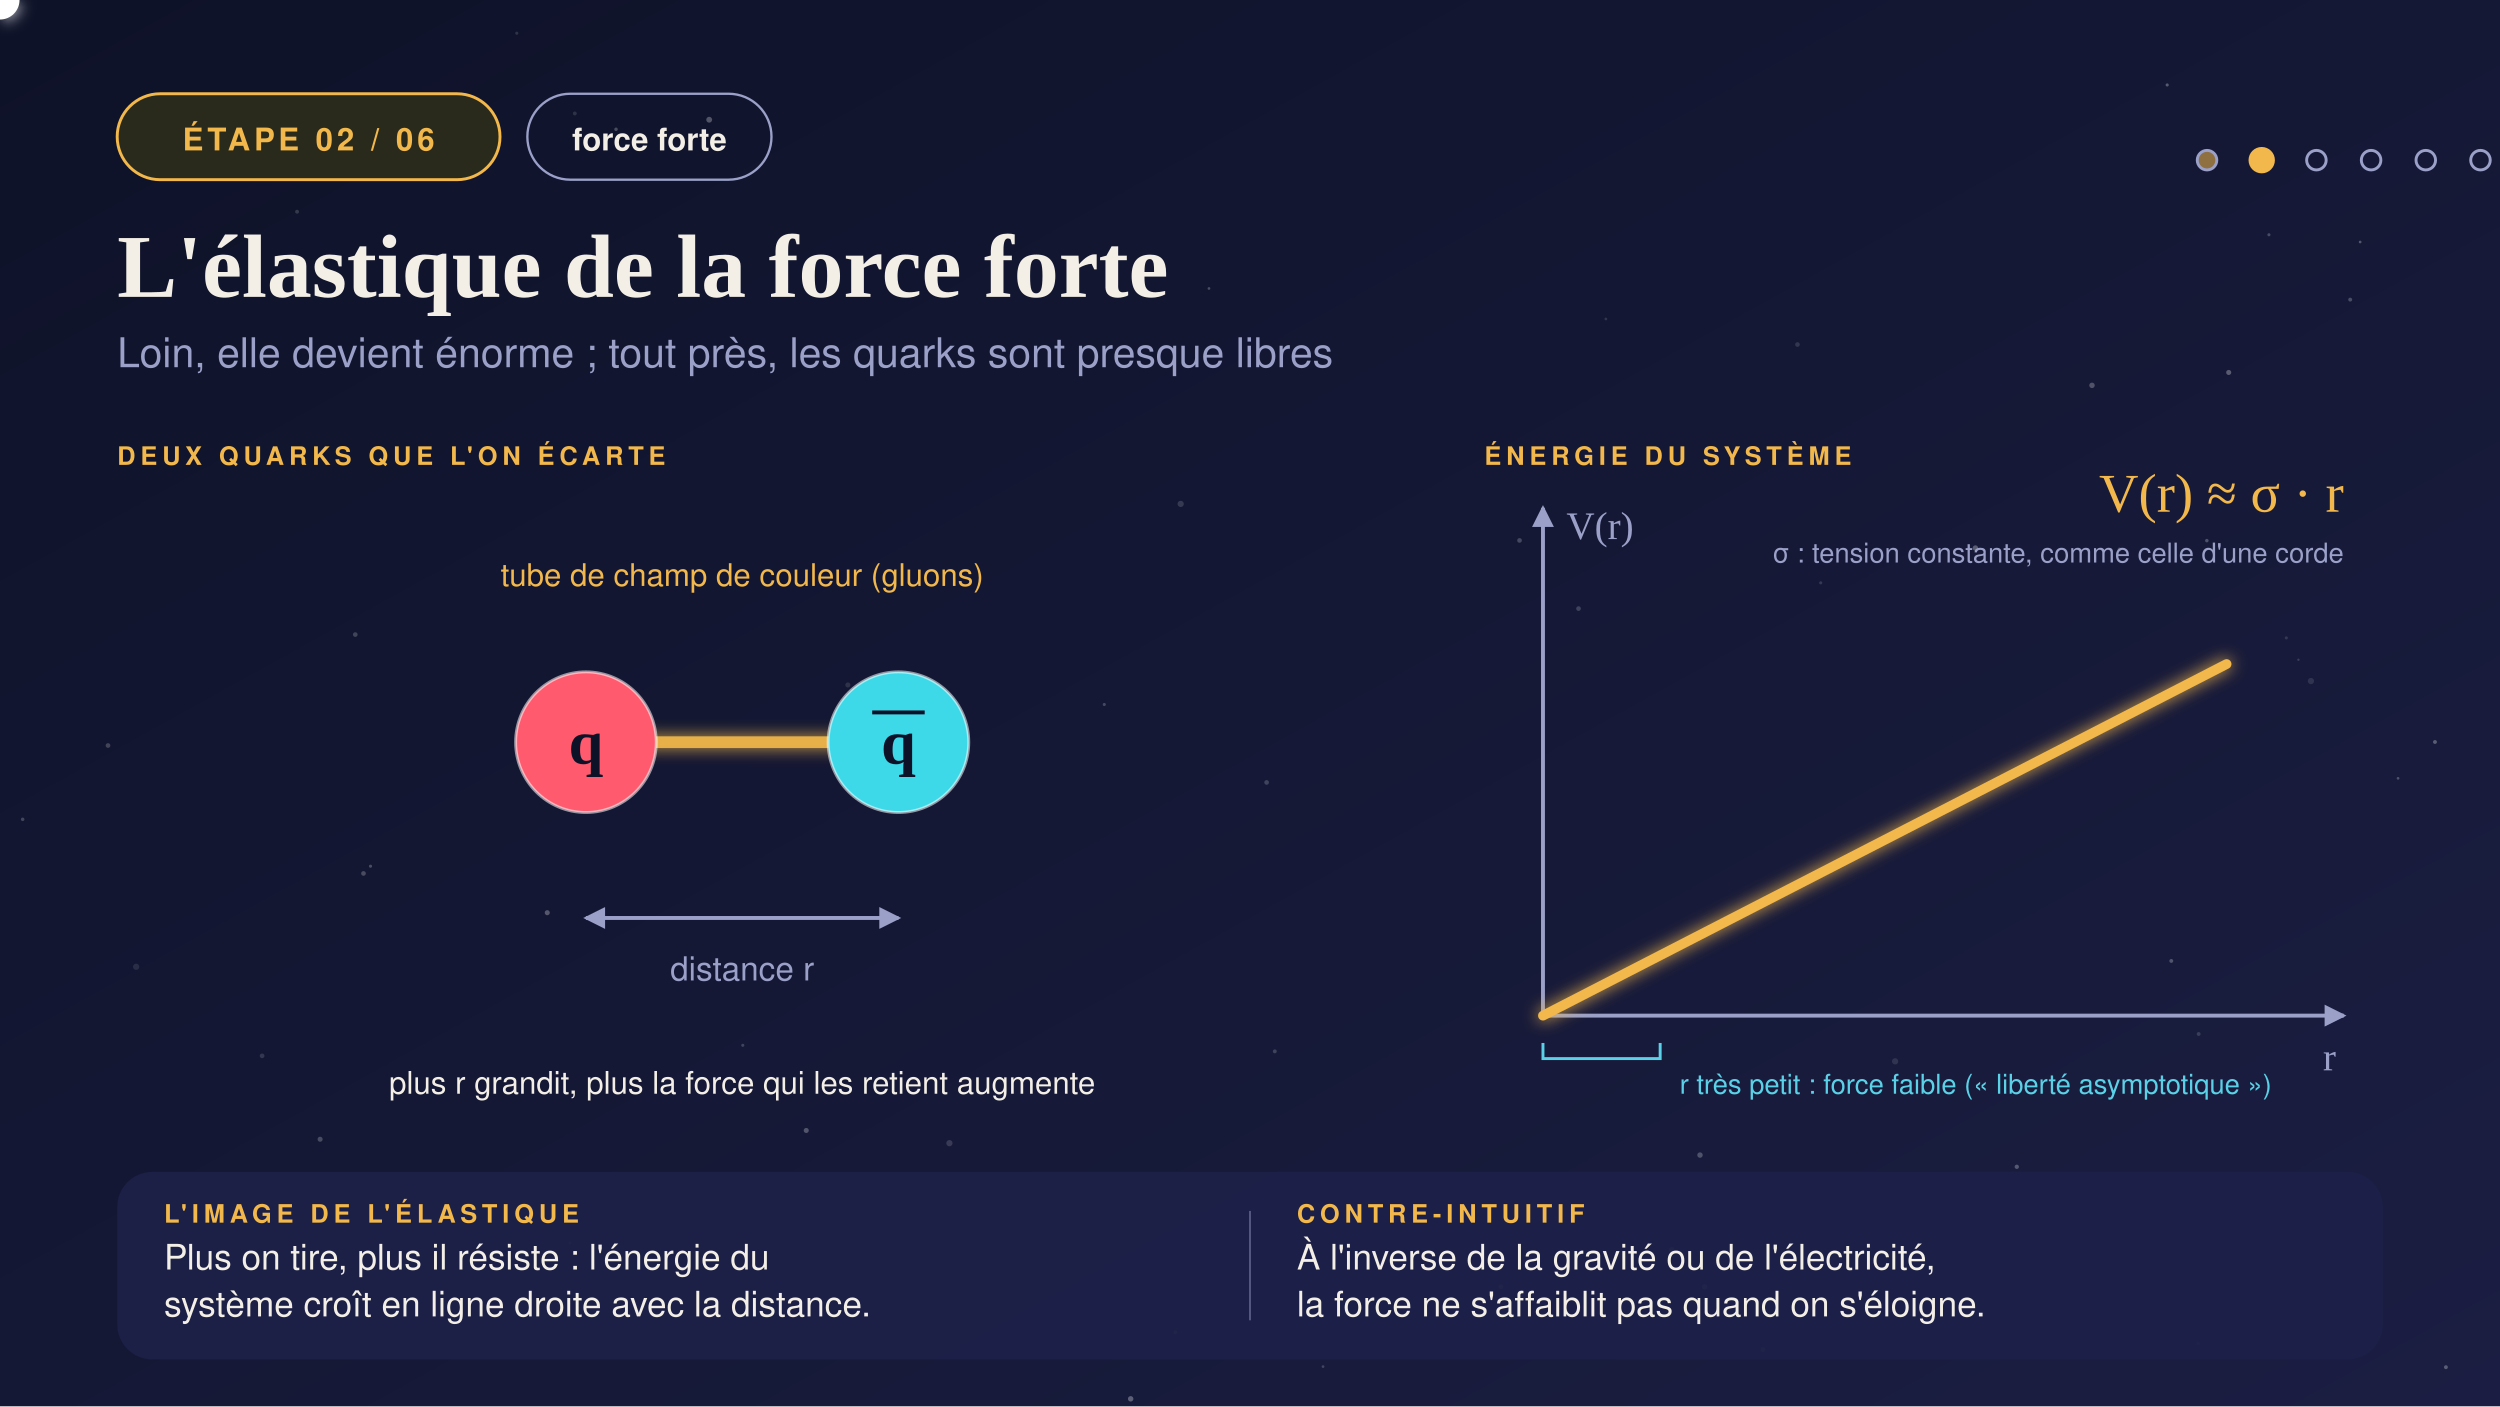
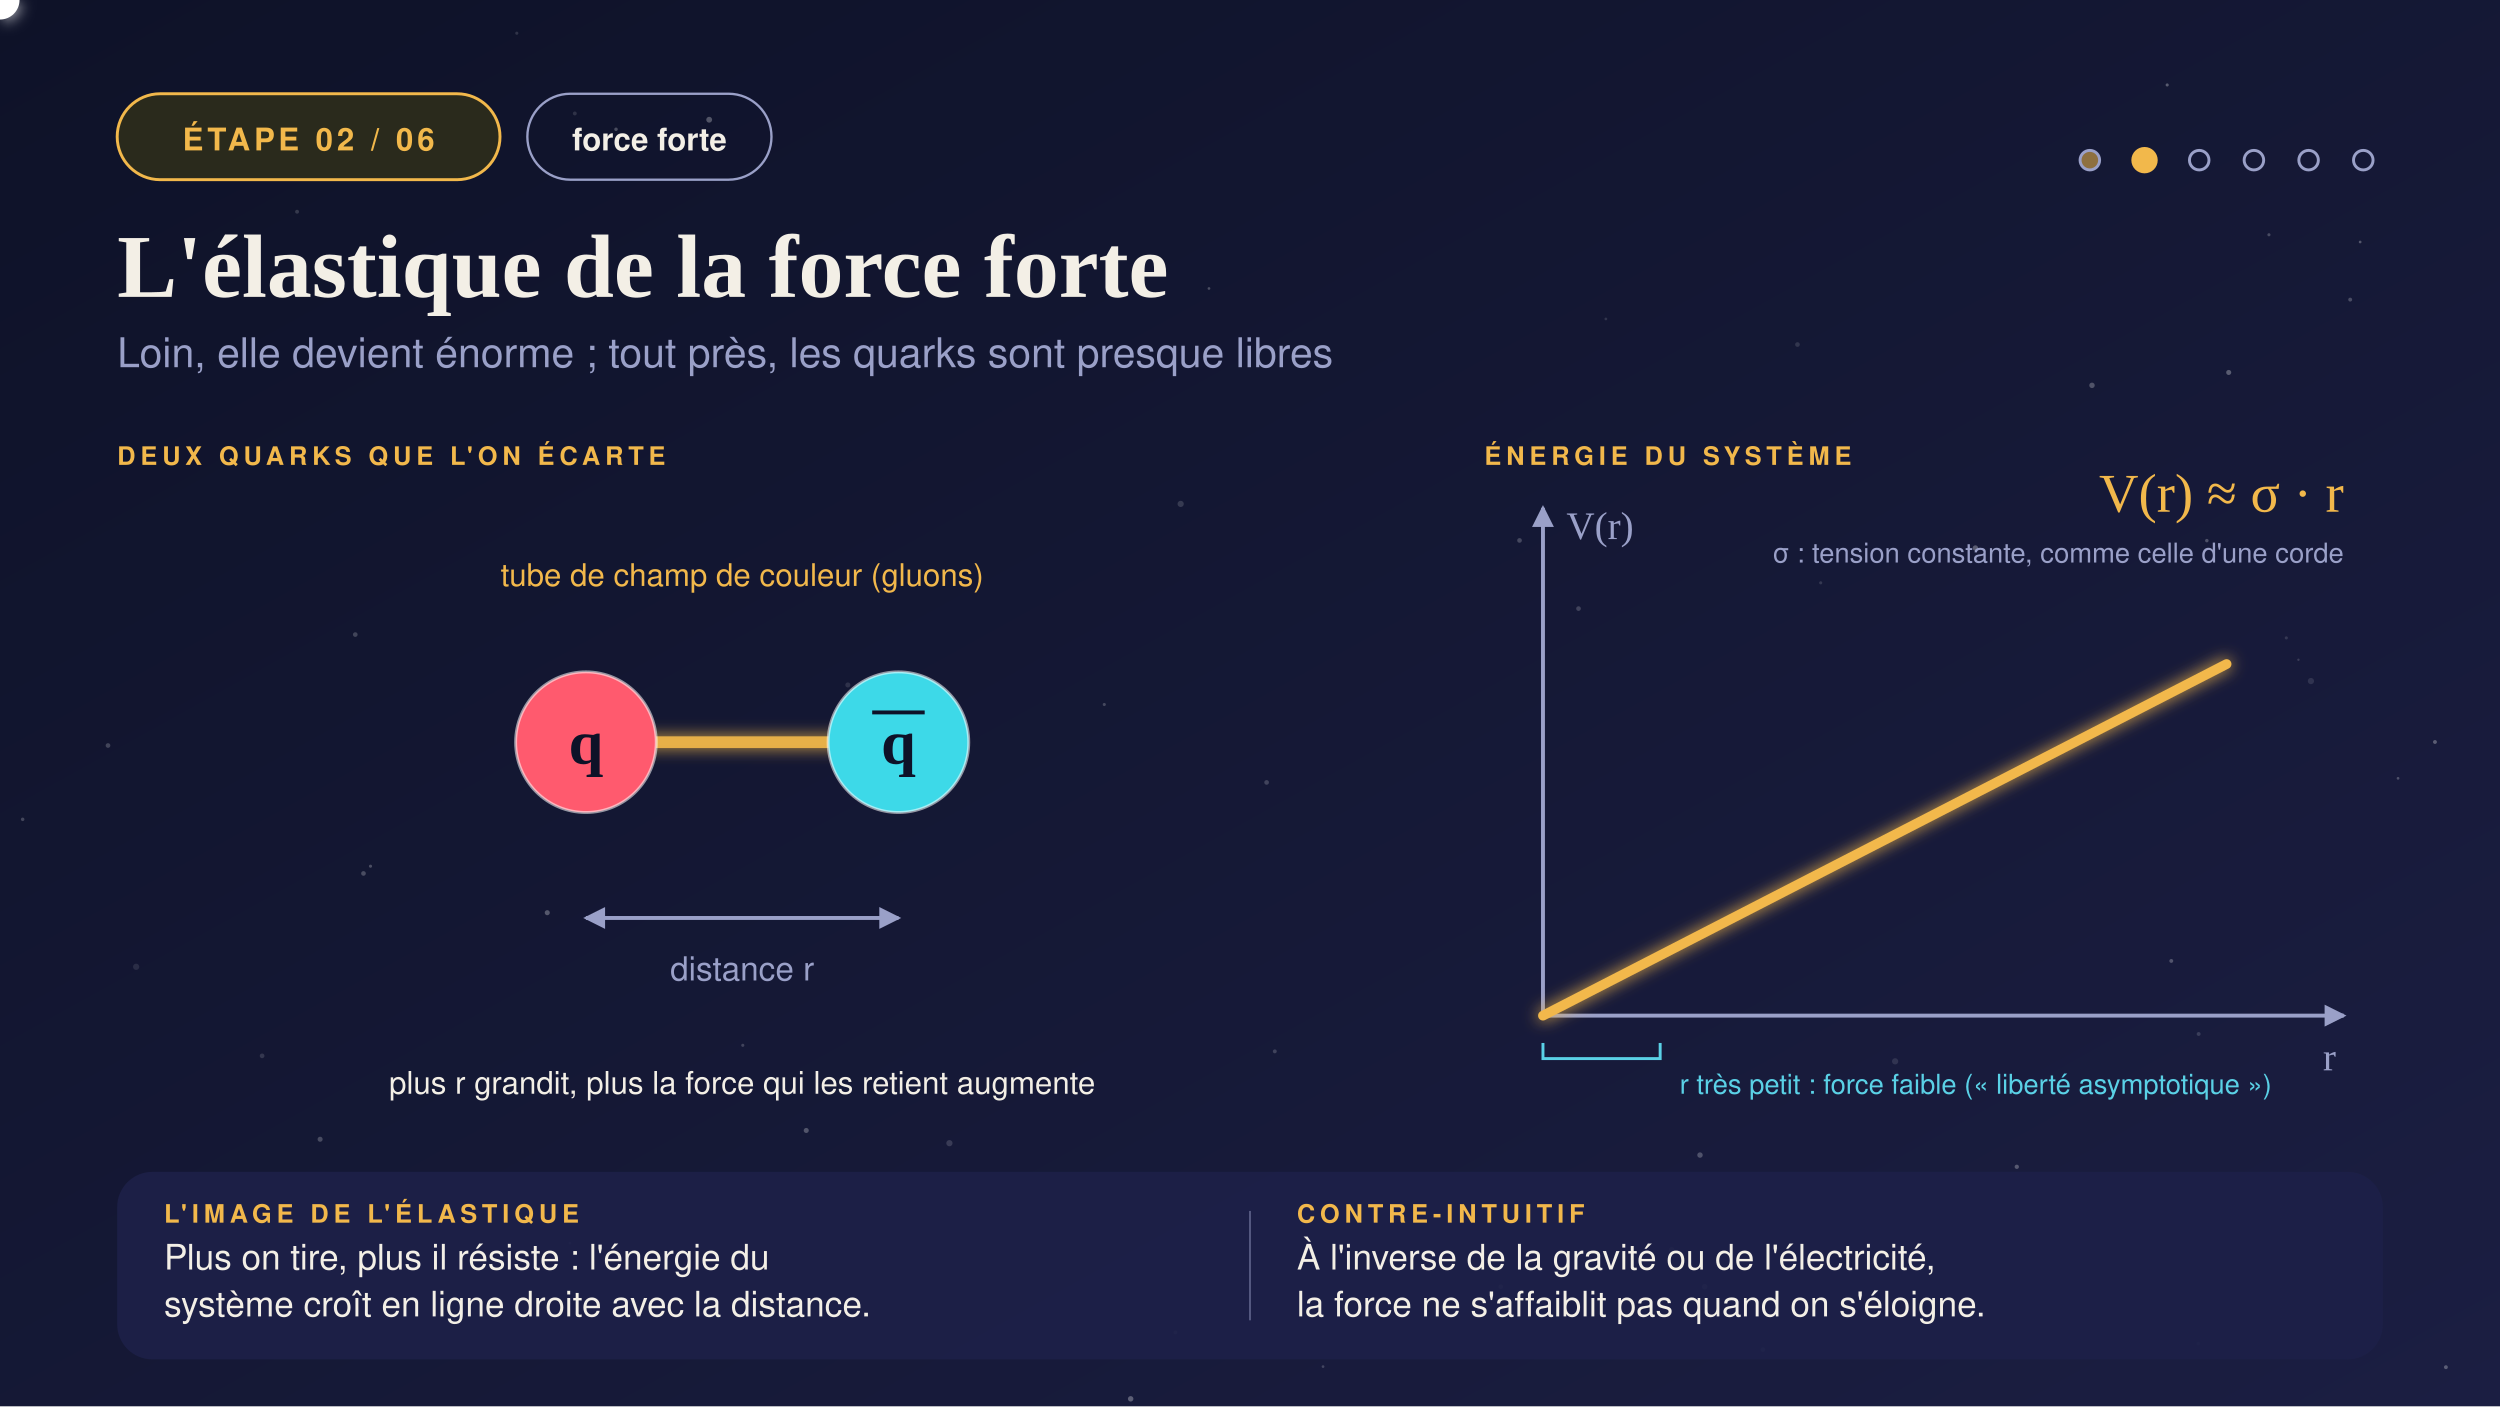
<svg xmlns="http://www.w3.org/2000/svg" viewBox="0 0 1280 720" width="1280" height="720" role="img" aria-labelledby="t d">
  <defs>
    <linearGradient id="bg" x1="0" y1="0" x2="1" y2="1">
      <stop offset="0" stop-color="#0e1228" />
      <stop offset="1" stop-color="#1b1e42" />
    </linearGradient>
    <filter id="glow" filterUnits="userSpaceOnUse" x="0" y="0" width="1280" height="720">
      <feGaussianBlur stdDeviation="4" result="b" />
      <feMerge>
        <feMergeNode in="b" />
        <feMergeNode in="SourceGraphic" />
      </feMerge>
    </filter>
    <marker id="ar" viewBox="0 0 10 10" refX="8" refY="5" markerWidth="7" markerHeight="7" orient="auto-start-reverse">
      <path d="M1 1L9 5L1 9Z" fill="#f2b84b" />
    </marker>
    <marker id="am" viewBox="0 0 10 10" refX="8" refY="5" markerWidth="7" markerHeight="7" orient="auto-start-reverse">
      <path d="M1 1L9 5L1 9Z" fill="#9aa0c8" />
    </marker>
  </defs>
  <rect width="1280" height="720" fill="url(#bg)" />
  <circle cx="189.7" cy="443.5" r="0.8" fill="#fff" fill-opacity="0.24" />
  <circle cx="778.0" cy="276.7" r="1.2" fill="#fff" fill-opacity="0.21" />
  <circle cx="55.3" cy="381.7" r="1.2" fill="#fff" fill-opacity="0.20" />
  <circle cx="1125.7" cy="529.4" r="1.0" fill="#fff" fill-opacity="0.15" />
  <circle cx="163.9" cy="583.3" r="1.3" fill="#fff" fill-opacity="0.22" />
  <circle cx="565.4" cy="360.7" r="0.8" fill="#fff" fill-opacity="0.21" />
  <circle cx="186.1" cy="447.2" r="1.2" fill="#fff" fill-opacity="0.23" />
  <circle cx="315.4" cy="66.2" r="0.9" fill="#fff" fill-opacity="0.24" />
  <circle cx="652.7" cy="538.3" r="1.0" fill="#fff" fill-opacity="0.18" />
  <circle cx="1161.7" cy="120.2" r="0.8" fill="#fff" fill-opacity="0.22" />
  <circle cx="808.2" cy="311.6" r="1.2" fill="#fff" fill-opacity="0.19" />
  <circle cx="855.9" cy="639.9" r="1.4" fill="#fff" fill-opacity="0.23" />
  <circle cx="601.8" cy="682.2" r="1.0" fill="#fff" fill-opacity="0.23" />
  <circle cx="1111.7" cy="492.0" r="1.0" fill="#fff" fill-opacity="0.25" />
  <circle cx="768.4" cy="658.8" r="1.2" fill="#fff" fill-opacity="0.21" />
  <circle cx="1246.7" cy="379.9" r="1.0" fill="#fff" fill-opacity="0.29" />
  <circle cx="1208.4" cy="123.9" r="0.7" fill="#fff" fill-opacity="0.27" />
  <circle cx="1129.9" cy="276.8" r="0.9" fill="#fff" fill-opacity="0.24" />
  <circle cx="1203.3" cy="153.4" r="1.0" fill="#fff" fill-opacity="0.23" />
  <circle cx="282.6" cy="298.7" r="0.7" fill="#fff" fill-opacity="0.20" />
  <circle cx="294.3" cy="58.1" r="1.0" fill="#fff" fill-opacity="0.13" />
  <circle cx="152.1" cy="108.4" r="1.0" fill="#fff" fill-opacity="0.16" />
  <circle cx="932.2" cy="298.4" r="0.8" fill="#fff" fill-opacity="0.14" />
  <circle cx="380.3" cy="535.2" r="0.8" fill="#fff" fill-opacity="0.19" />
  <circle cx="1032.6" cy="597.4" r="1.1" fill="#fff" fill-opacity="0.27" />
  <circle cx="822.2" cy="163.3" r="0.7" fill="#fff" fill-opacity="0.13" />
  <circle cx="1011.4" cy="280.6" r="1.4" fill="#fff" fill-opacity="0.29" />
  <circle cx="1176.8" cy="337.8" r="0.6" fill="#fff" fill-opacity="0.16" />
  <circle cx="280.2" cy="467.3" r="1.3" fill="#fff" fill-opacity="0.28" />
  <circle cx="902.6" cy="691.0" r="1.2" fill="#fff" fill-opacity="0.19" />
  <circle cx="1071.1" cy="197.3" r="1.4" fill="#fff" fill-opacity="0.25" />
  <circle cx="1109.6" cy="43.5" r="0.8" fill="#fff" fill-opacity="0.29" />
  <circle cx="181.9" cy="324.9" r="1.2" fill="#fff" fill-opacity="0.20" />
  <circle cx="1125.5" cy="687.9" r="0.9" fill="#fff" fill-opacity="0.13" />
  <circle cx="1170.6" cy="326.6" r="0.8" fill="#fff" fill-opacity="0.13" />
  <circle cx="11.6" cy="419.5" r="0.9" fill="#fff" fill-opacity="0.21" />
  <circle cx="1183.2" cy="348.7" r="1.6" fill="#fff" fill-opacity="0.11" />
  <circle cx="970.3" cy="543.4" r="1.6" fill="#fff" fill-opacity="0.11" />
  <circle cx="648.5" cy="400.6" r="1.2" fill="#fff" fill-opacity="0.19" />
  <circle cx="349.3" cy="650.0" r="1.5" fill="#fff" fill-opacity="0.24" />
  <circle cx="1227.8" cy="398.5" r="0.7" fill="#fff" fill-opacity="0.24" />
  <circle cx="134.2" cy="540.6" r="1.2" fill="#fff" fill-opacity="0.14" />
  <circle cx="195.1" cy="48.6" r="0.8" fill="#fff" fill-opacity="0.30" />
  <circle cx="291.8" cy="636.5" r="0.7" fill="#fff" fill-opacity="0.17" />
  <circle cx="604.5" cy="258.0" r="1.6" fill="#fff" fill-opacity="0.15" />
  <circle cx="619.0" cy="147.7" r="0.7" fill="#fff" fill-opacity="0.24" />
  <circle cx="434.1" cy="350.7" r="1.3" fill="#fff" fill-opacity="0.12" />
  <circle cx="69.7" cy="495.0" r="1.6" fill="#fff" fill-opacity="0.10" />
  <circle cx="578.9" cy="716.2" r="1.4" fill="#fff" fill-opacity="0.30" />
  <circle cx="677.4" cy="699.7" r="0.7" fill="#fff" fill-opacity="0.19" />
  <circle cx="1085.2" cy="281.3" r="1.0" fill="#fff" fill-opacity="0.19" />
  <circle cx="486.1" cy="585.3" r="1.6" fill="#fff" fill-opacity="0.15" />
  <circle cx="412.8" cy="578.8" r="1.3" fill="#fff" fill-opacity="0.26" />
  <circle cx="872.8" cy="658.8" r="1.4" fill="#fff" fill-opacity="0.23" />
  <circle cx="363.1" cy="61.3" r="1.5" fill="#fff" fill-opacity="0.27" />
  <circle cx="1141.1" cy="190.7" r="1.3" fill="#fff" fill-opacity="0.29" />
  <circle cx="264.6" cy="17.0" r="0.8" fill="#fff" fill-opacity="0.14" />
  <circle cx="870.4" cy="591.4" r="1.4" fill="#fff" fill-opacity="0.24" />
  <circle cx="1252.3" cy="700.0" r="1.0" fill="#fff" fill-opacity="0.28" />
  <circle cx="920.3" cy="176.4" r="1.2" fill="#fff" fill-opacity="0.13" />
  <rect x="60" y="48" width="196" height="44" rx="22" fill="#2a2a1c" stroke="#f2b84b" stroke-width="1.5" />
  <text x="158" y="77" font-family="'Segoe UI',Helvetica,Arial,sans-serif" font-size="16" fill="#f2b84b" text-anchor="middle" font-weight="700" letter-spacing="2">ÉTAPE 02 / 06</text>
  <rect x="270" y="48" width="125" height="44" rx="22" fill="none" stroke="#9aa0c8" stroke-width="1.2" />
  <text x="332.5" y="77" font-family="'Segoe UI',Helvetica,Arial,sans-serif" font-size="16" fill="#f3efe6" text-anchor="middle" font-weight="600">force forte</text>
-   <circle cx="1130" cy="82" r="5" fill="#f2b84b" stroke="#9aa0c8" stroke-width="1.5" fill-opacity="0.55" />
-   <circle cx="1158" cy="82" r="6" fill="#f2b84b" stroke="#f2b84b" stroke-width="1.5" fill-opacity="1" />
-   <circle cx="1186" cy="82" r="5" fill="none" stroke="#9aa0c8" stroke-width="1.5" fill-opacity="0.55" />
-   <circle cx="1214" cy="82" r="5" fill="none" stroke="#9aa0c8" stroke-width="1.5" fill-opacity="0.55" />
-   <circle cx="1242" cy="82" r="5" fill="none" stroke="#9aa0c8" stroke-width="1.5" fill-opacity="0.55" />
-   <circle cx="1270" cy="82" r="5" fill="none" stroke="#9aa0c8" stroke-width="1.5" fill-opacity="0.55" />
+   <circle cx="1070" cy="82" r="5" fill="#f2b84b" stroke="#9aa0c8" stroke-width="1.5" fill-opacity="0.55" />
+   <circle cx="1098" cy="82" r="6" fill="#f2b84b" stroke="#f2b84b" stroke-width="1.5" fill-opacity="1" />
+   <circle cx="1126" cy="82" r="5" fill="none" stroke="#9aa0c8" stroke-width="1.5" fill-opacity="0.55" />
+   <circle cx="1154" cy="82" r="5" fill="none" stroke="#9aa0c8" stroke-width="1.5" fill-opacity="0.55" />
+   <circle cx="1182" cy="82" r="5" fill="none" stroke="#9aa0c8" stroke-width="1.5" fill-opacity="0.55" />
+   <circle cx="1210" cy="82" r="5" fill="none" stroke="#9aa0c8" stroke-width="1.5" fill-opacity="0.55" />
  <text x="60" y="152" font-family="Georgia,'Times New Roman',serif" font-size="46" fill="#f3efe6" text-anchor="start" font-weight="700">L'élastique de la force forte</text>
  <text x="60" y="188" font-family="'Segoe UI',Helvetica,Arial,sans-serif" font-size="21" fill="#9aa0c8" text-anchor="start" font-weight="400">Loin, elle devient énorme ; tout près, les quarks sont presque libres</text>
  <text x="60" y="238" font-family="'Segoe UI',Helvetica,Arial,sans-serif" font-size="13" fill="#f2b84b" text-anchor="start" font-weight="700" letter-spacing="2.5">DEUX QUARKS QUE L'ON ÉCARTE</text>
  <text x="760" y="238" font-family="'Segoe UI',Helvetica,Arial,sans-serif" font-size="13" fill="#f2b84b" text-anchor="start" font-weight="700" letter-spacing="2.5">ÉNERGIE DU SYSTÈME</text>
  <line x1="300" y1="380" x2="460" y2="380" stroke="#f2b84b" stroke-linecap="round" stroke-width="6" stroke-opacity=".9" filter="url(#glow)">
    <animate attributeName="x1" values="300;150;150;300" keyTimes="0;.6;.85;1" dur="7s" repeatCount="indefinite" />
    <animate attributeName="x2" values="460;610;610;460" keyTimes="0;.6;.85;1" dur="7s" repeatCount="indefinite" />
    <animate attributeName="stroke-width" values="5;16;16;5" keyTimes="0;.6;.85;1" dur="7s" repeatCount="indefinite" />
  </line>
  <g>
    <circle cx="300" cy="380" r="36" fill="#ff5a6e" stroke="#fff" stroke-opacity=".55" stroke-width="1.5">
      <animate attributeName="cx" values="300;150;150;300" keyTimes="0;.6;.85;1" dur="7s" repeatCount="indefinite" />
    </circle>
    <circle cx="460" cy="380" r="36" fill="#3dd9e8" stroke="#fff" stroke-opacity=".55" stroke-width="1.5">
      <animate attributeName="cx" values="460;610;610;460" keyTimes="0;.6;.85;1" dur="7s" repeatCount="indefinite" />
    </circle>
  </g>
  <g>
    <text x="300" y="391" font-family="Georgia,'Times New Roman',serif" font-size="32" fill="#0e1228" text-anchor="middle" font-weight="700">q</text>
    <animateTransform attributeName="transform" type="translate" values="0 0;-150 0;-150 0;0 0" keyTimes="0;.6;.85;1" dur="7s" repeatCount="indefinite" />
  </g>
  <g>
    <text x="460" y="391" font-family="Georgia,'Times New Roman',serif" font-size="32" fill="#0e1228" text-anchor="middle" font-weight="700">q</text>
    <line x1="446.56" y1="364.76" x2="473.44" y2="364.76" stroke="#0e1228" stroke-width="2" />
    <animateTransform attributeName="transform" type="translate" values="0 0;150 0;150 0;0 0" keyTimes="0;.6;.85;1" dur="7s" repeatCount="indefinite" />
  </g>
  <line x1="300" y1="470" x2="460" y2="470" stroke="#9aa0c8" stroke-width="2" marker-start="url(#am)" marker-end="url(#am)">
    <animate attributeName="x1" values="300;150;150;300" keyTimes="0;.6;.85;1" dur="7s" repeatCount="indefinite" />
    <animate attributeName="x2" values="460;610;610;460" keyTimes="0;.6;.85;1" dur="7s" repeatCount="indefinite" />
  </line>
  <text x="380" y="502" font-family="'Segoe UI',Helvetica,Arial,sans-serif" font-size="17" fill="#9aa0c8" text-anchor="middle" font-weight="400">distance r</text>
  <text x="380" y="300" font-family="'Segoe UI',Helvetica,Arial,sans-serif" font-size="16" fill="#f2b84b" text-anchor="middle" font-weight="400">tube de champ de couleur (gluons)</text>
  <text x="380" y="560" font-family="'Segoe UI',Helvetica,Arial,sans-serif" font-size="16" fill="#f3efe6" text-anchor="middle" font-weight="400">plus r grandit, plus la force qui les retient augmente</text>
  <line x1="790" y1="520" x2="1200" y2="520" stroke="#9aa0c8" stroke-width="2" marker-end="url(#am)" />
  <line x1="790" y1="520" x2="790" y2="260" stroke="#9aa0c8" stroke-width="2" marker-end="url(#am)" />
  <text x="1196" y="548" font-family="Georgia,'Times New Roman',serif" font-size="20" fill="#9aa0c8" text-anchor="end" font-weight="400">r</text>
  <text x="802" y="276" font-family="Georgia,'Times New Roman',serif" font-size="20" fill="#9aa0c8" text-anchor="start" font-weight="400">V(r)</text>
  <line x1="790" y1="520" x2="1140" y2="340" stroke="#f2b84b" stroke-width="5" stroke-linecap="round" filter="url(#glow)" />
  <circle r="10" fill="#fff" filter="url(#glow)">
    <animate attributeName="cx" values="840;1090;1090;840" keyTimes="0;.6;.85;1" dur="7s" repeatCount="indefinite" />
    <animate attributeName="cy" values="494.3;365.8;365.8;494.3" keyTimes="0;.6;.85;1" dur="7s" repeatCount="indefinite" />
  </circle>
  <text x="1200" y="262" font-family="Georgia,'Times New Roman',serif" font-size="28" fill="#f2b84b" text-anchor="end" font-weight="400">V(r) ≈ σ · r</text>
  <text x="1200" y="288" font-family="'Segoe UI',Helvetica,Arial,sans-serif" font-size="14" fill="#9aa0c8" text-anchor="end" font-weight="400">σ : tension constante, comme celle d'une corde</text>
  <path d="M790,534 v8 h60 v-8" fill="none" stroke="#5ad1e6" stroke-width="1.5" />
  <text x="860" y="560" font-family="'Segoe UI',Helvetica,Arial,sans-serif" font-size="14" fill="#5ad1e6" text-anchor="start" font-weight="400">r très petit : force faible (« liberté asymptotique »)</text>
  <rect x="60" y="600" width="1160" height="96" rx="18" fill="#1d2048" fill-opacity=".92" />
  <line x1="640" y1="620" x2="640" y2="676" stroke="#9aa0c8" stroke-opacity=".45" />
  <text x="84" y="626" font-family="'Segoe UI',Helvetica,Arial,sans-serif" font-size="13" fill="#f2b84b" text-anchor="start" font-weight="700" letter-spacing="2.5">L'IMAGE DE L'ÉLASTIQUE</text>
  <text x="84" y="650" font-family="'Segoe UI',Helvetica,Arial,sans-serif" font-size="18" fill="#f3efe6" text-anchor="start" font-weight="400">Plus on tire, plus il résiste : l'énergie du</text>
  <text x="84" y="674" font-family="'Segoe UI',Helvetica,Arial,sans-serif" font-size="18" fill="#f3efe6" text-anchor="start" font-weight="400">système croît en ligne droite avec la distance.</text>
  <text x="664" y="626" font-family="'Segoe UI',Helvetica,Arial,sans-serif" font-size="13" fill="#f2b84b" text-anchor="start" font-weight="700" letter-spacing="2.5">CONTRE-INTUITIF</text>
  <text x="664" y="650" font-family="'Segoe UI',Helvetica,Arial,sans-serif" font-size="18" fill="#f3efe6" text-anchor="start" font-weight="400">À l'inverse de la gravité ou de l'électricité,</text>
  <text x="664" y="674" font-family="'Segoe UI',Helvetica,Arial,sans-serif" font-size="18" fill="#f3efe6" text-anchor="start" font-weight="400">la force ne s'affaiblit pas quand on s'éloigne.</text>
</svg>
